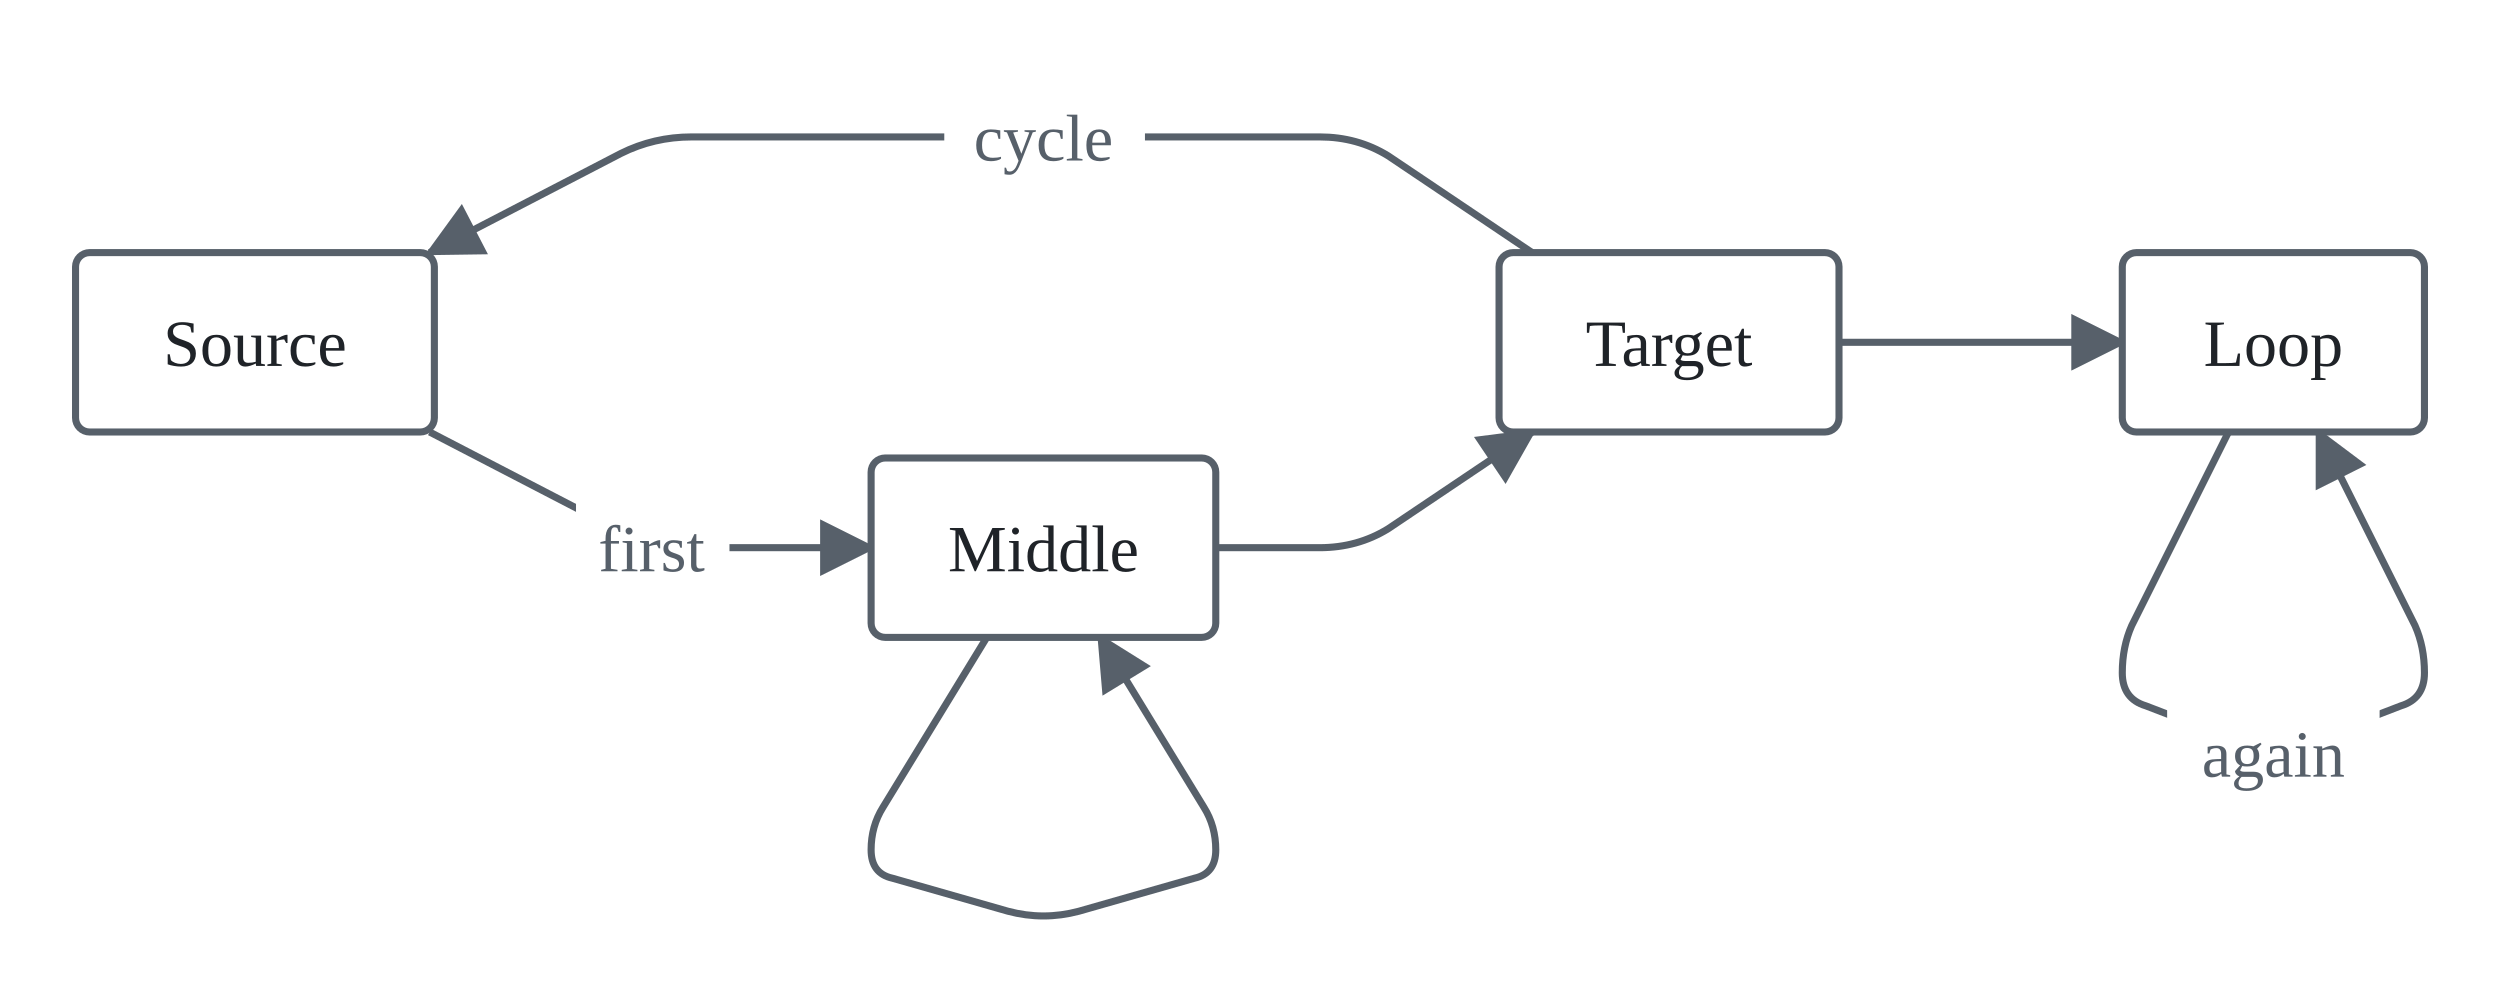
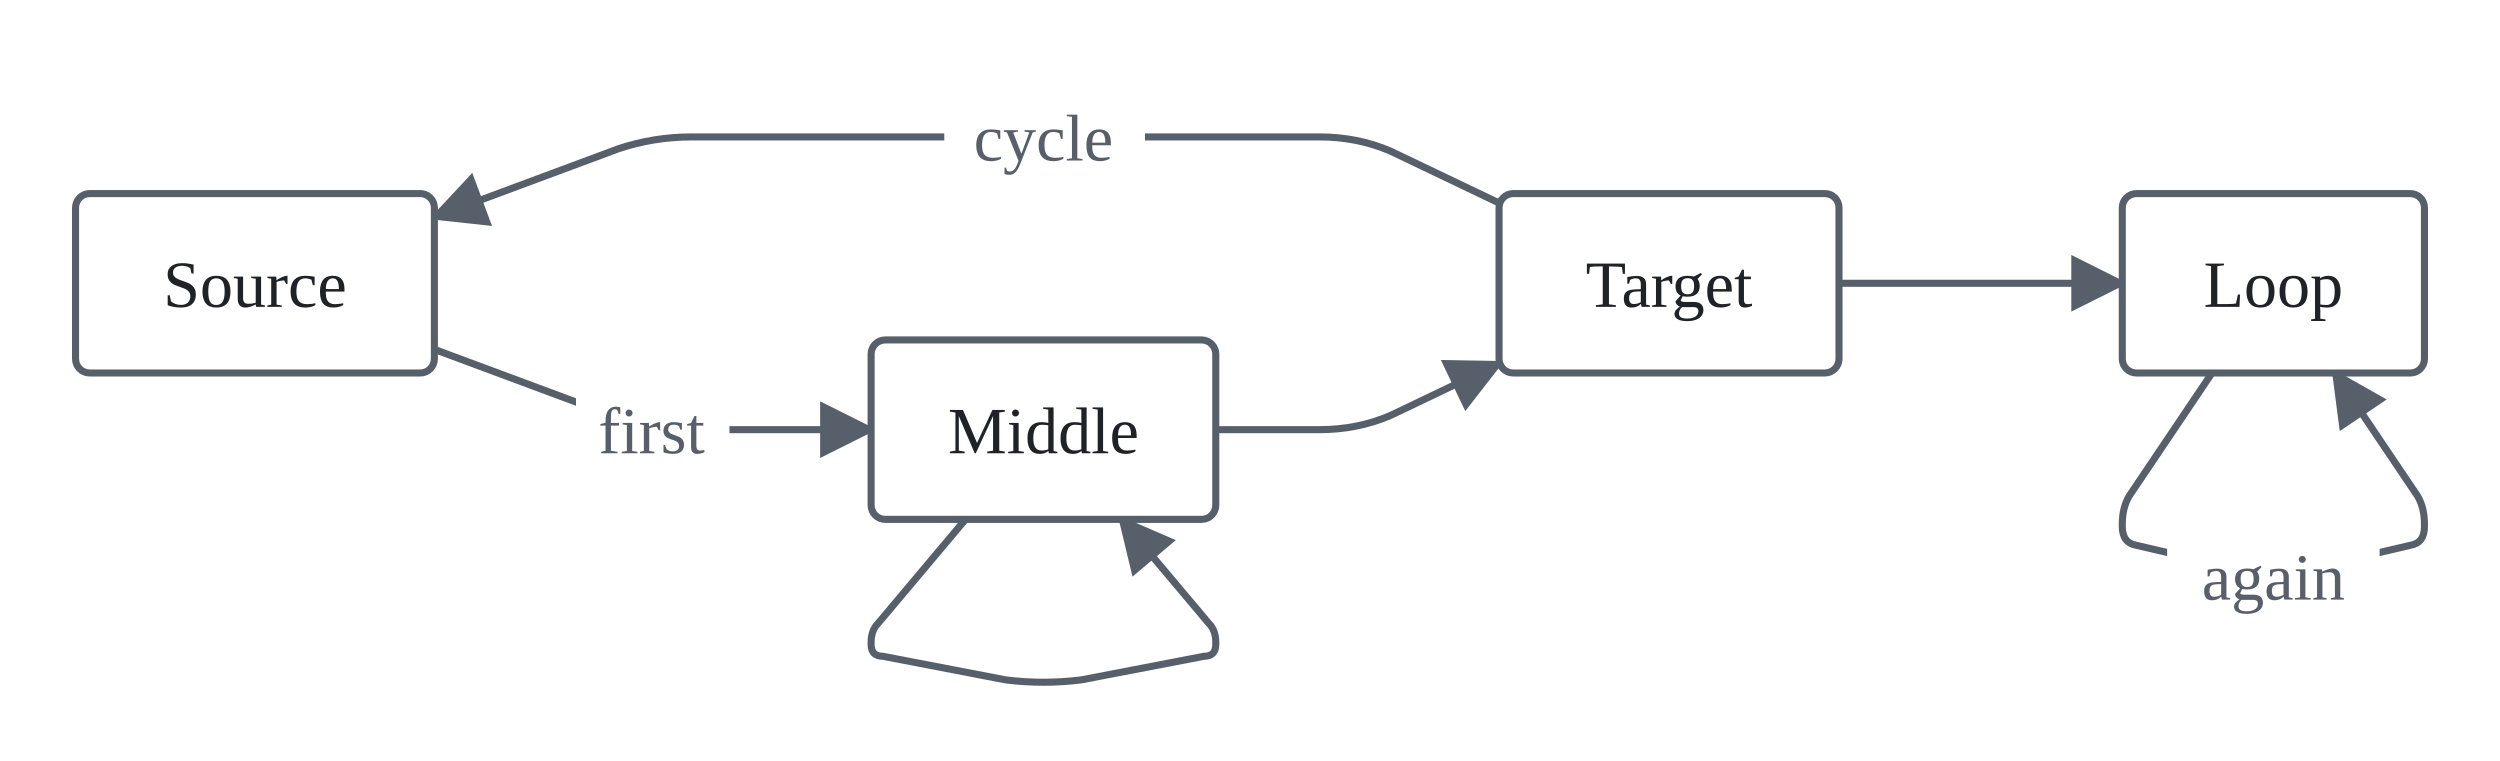
- <svg xmlns="http://www.w3.org/2000/svg" viewBox="0 0 529.5 211" role="img" aria-labelledby="vd-title vd-desc" class="vd-diagram" style="font-family:var(--vd-font,system-ui,sans-serif);font-size:14px">
+ <svg xmlns="http://www.w3.org/2000/svg" viewBox="0 0 529.5 161" role="img" aria-labelledby="vd-title vd-desc" class="vd-diagram" style="font-family:var(--vd-font,system-ui,sans-serif);font-size:14px">
  <defs>
    <marker id="vd-arrow" viewBox="0 0 10 10" refX="9" refY="5" markerWidth="8" markerHeight="8" orient="auto">
      <path d="M0 0L10 5L0 10z" style="fill:var(--vd-edge,#57606a)" />
    </marker>
  </defs>
  <g class="vd-edges" style="fill:none;stroke:var(--vd-edge,#57606a);stroke-width:1.5">
-     <path class="vd-edge" d="M91 91.5L131.5 112.5Q138.5 116 146.5 116L184.5 116" marker-end="url(#vd-arrow)" />
-     <path class="vd-edge" d="M257.5 116L279.5 116Q287.5 116 294 112L324.5 91.5" marker-end="url(#vd-arrow)" />
-     <path class="vd-edge" d="M324.5 53.5L294 33Q287.5 29 279.5 29L221 29L146.5 29Q138.5 29 131.5 32.5L91 53.5" marker-end="url(#vd-arrow)" />
-     <path class="vd-edge" d="M209 135L187 171Q184.5 175 184.5 180L184.5 180Q184.5 185 189 186L213.5 193Q221 195 228.5 193L253 186Q257.5 185 257.5 180L257.5 180Q257.5 175 255 171L233 135" marker-end="url(#vd-arrow)" />
-     <path class="vd-edge" d="M389.5 72.5L419.5 72.5L449.5 72.5" marker-end="url(#vd-arrow)" />
-     <path class="vd-edge" d="M472 91.5L451.5 132.5Q449.5 137 449.5 142.5L449.5 142.5Q449.5 148 454.5 149.5L474 157Q481.5 159.5 489 157L508.5 149.5Q513.5 148 513.5 142.5L513.5 142.5Q513.5 137 511.5 132.5L491 91.5" marker-end="url(#vd-arrow)" />
+     <path class="vd-edge" d="M92 74L131 88.5Q138.5 91 146.5 91L184.5 91" marker-end="url(#vd-arrow)" />
+     <path class="vd-edge" d="M257.5 91L279.5 91Q287.5 91 294.5 88L317.5 77" marker-end="url(#vd-arrow)" />
+     <path class="vd-edge" d="M317.5 43L294.5 32Q287.5 29 279.5 29L221 29L146.5 29Q138.5 29 131 31.5L92 46" marker-end="url(#vd-arrow)" />
+     <path class="vd-edge" d="M204.5 110L186 132Q184.5 133.5 184.5 136L184.5 136.5Q184.5 139 187 139L213 144Q221 145 229 144L255 139Q257.5 139 257.5 136.5L257.5 136Q257.5 133.5 256 132L237.5 110" marker-end="url(#vd-arrow)" />
+     <path class="vd-edge" d="M389.5 60L419.5 60L449.5 60" marker-end="url(#vd-arrow)" />
+     <path class="vd-edge" d="M468.5 79L451 105Q449.5 107.5 449.5 111L449.5 111.5Q449.5 115 452.5 115.5L474 120.5Q481.5 122 489 120.5L510.5 115.5Q513.5 115 513.5 111.5L513.5 111Q513.5 107.5 512 105L494.5 79" marker-end="url(#vd-arrow)" />
  </g>
  <g class="vd-nodes">
    <g class="vd-node">
-       <rect class="vd-node-shape" x="16" y="53.5" width="76" height="38" rx="3" style="fill:var(--vd-node-fill,#fff);stroke:var(--vd-node-stroke,#57606a);stroke-width:1.5" />
-       <text class="vd-label" x="54" y="77.5" text-anchor="middle" style="fill:var(--vd-text,#1f2328);stroke:none">
+       <rect class="vd-node-shape" x="16" y="41" width="76" height="38" rx="3" style="fill:var(--vd-node-fill,#fff);stroke:var(--vd-node-stroke,#57606a);stroke-width:1.5" />
+       <text class="vd-label" x="54" y="65" text-anchor="middle" style="fill:var(--vd-text,#1f2328);stroke:none">
        <tspan x="54" dy="0">Source</tspan>
      </text>
    </g>
    <g class="vd-node">
-       <rect class="vd-node-shape" x="184.5" y="97" width="73" height="38" rx="3" style="fill:var(--vd-node-fill,#fff);stroke:var(--vd-node-stroke,#57606a);stroke-width:1.5" />
-       <text class="vd-label" x="221" y="121" text-anchor="middle" style="fill:var(--vd-text,#1f2328);stroke:none">
+       <rect class="vd-node-shape" x="184.5" y="72" width="73" height="38" rx="3" style="fill:var(--vd-node-fill,#fff);stroke:var(--vd-node-stroke,#57606a);stroke-width:1.5" />
+       <text class="vd-label" x="221" y="96" text-anchor="middle" style="fill:var(--vd-text,#1f2328);stroke:none">
        <tspan x="221" dy="0">Middle</tspan>
      </text>
    </g>
    <g class="vd-node">
-       <rect class="vd-node-shape" x="317.5" y="53.5" width="72" height="38" rx="3" style="fill:var(--vd-node-fill,#fff);stroke:var(--vd-node-stroke,#57606a);stroke-width:1.5" />
-       <text class="vd-label" x="353.5" y="77.5" text-anchor="middle" style="fill:var(--vd-text,#1f2328);stroke:none">
+       <rect class="vd-node-shape" x="317.5" y="41" width="72" height="38" rx="3" style="fill:var(--vd-node-fill,#fff);stroke:var(--vd-node-stroke,#57606a);stroke-width:1.5" />
+       <text class="vd-label" x="353.5" y="65" text-anchor="middle" style="fill:var(--vd-text,#1f2328);stroke:none">
        <tspan x="353.5" dy="0">Target</tspan>
      </text>
    </g>
    <g class="vd-node">
-       <rect class="vd-node-shape" x="449.5" y="53.5" width="64" height="38" rx="3" style="fill:var(--vd-node-fill,#fff);stroke:var(--vd-node-stroke,#57606a);stroke-width:1.5" />
-       <text class="vd-label" x="481.5" y="77.5" text-anchor="middle" style="fill:var(--vd-text,#1f2328);stroke:none">
+       <rect class="vd-node-shape" x="449.5" y="41" width="64" height="38" rx="3" style="fill:var(--vd-node-fill,#fff);stroke:var(--vd-node-stroke,#57606a);stroke-width:1.5" />
+       <text class="vd-label" x="481.5" y="65" text-anchor="middle" style="fill:var(--vd-text,#1f2328);stroke:none">
        <tspan x="481.5" dy="0">Loop</tspan>
      </text>
    </g>
  </g>
  <g class="vd-edge-labels">
-     <rect class="vd-edge-label-bg" x="122" y="103" width="32.5" height="26" style="fill:var(--vd-bg,#fff);stroke:none" />
-     <text class="vd-edge-label" x="138" y="121" text-anchor="middle" style="fill:var(--vd-muted,#57606a);stroke:none">
+     <rect class="vd-edge-label-bg" x="122" y="78" width="32.5" height="26" style="fill:var(--vd-bg,#fff);stroke:none" />
+     <text class="vd-edge-label" x="138" y="96" text-anchor="middle" style="fill:var(--vd-muted,#57606a);stroke:none">
      <tspan x="138" dy="0">first</tspan>
    </text>
    <rect class="vd-edge-label-bg" x="200" y="16" width="42.5" height="26" style="fill:var(--vd-bg,#fff);stroke:none" />
    <text class="vd-edge-label" x="221" y="34" text-anchor="middle" style="fill:var(--vd-muted,#57606a);stroke:none">
      <tspan x="221" dy="0">cycle</tspan>
    </text>
-     <rect class="vd-edge-label-bg" x="459" y="146.5" width="45" height="26" style="fill:var(--vd-bg,#fff);stroke:none" />
-     <text class="vd-edge-label" x="481.5" y="164.5" text-anchor="middle" style="fill:var(--vd-muted,#57606a);stroke:none">
+     <rect class="vd-edge-label-bg" x="459" y="109" width="45" height="26" style="fill:var(--vd-bg,#fff);stroke:none" />
+     <text class="vd-edge-label" x="481.5" y="127" text-anchor="middle" style="fill:var(--vd-muted,#57606a);stroke:none">
      <tspan x="481.5" dy="0">again</tspan>
    </text>
  </g>
</svg>
